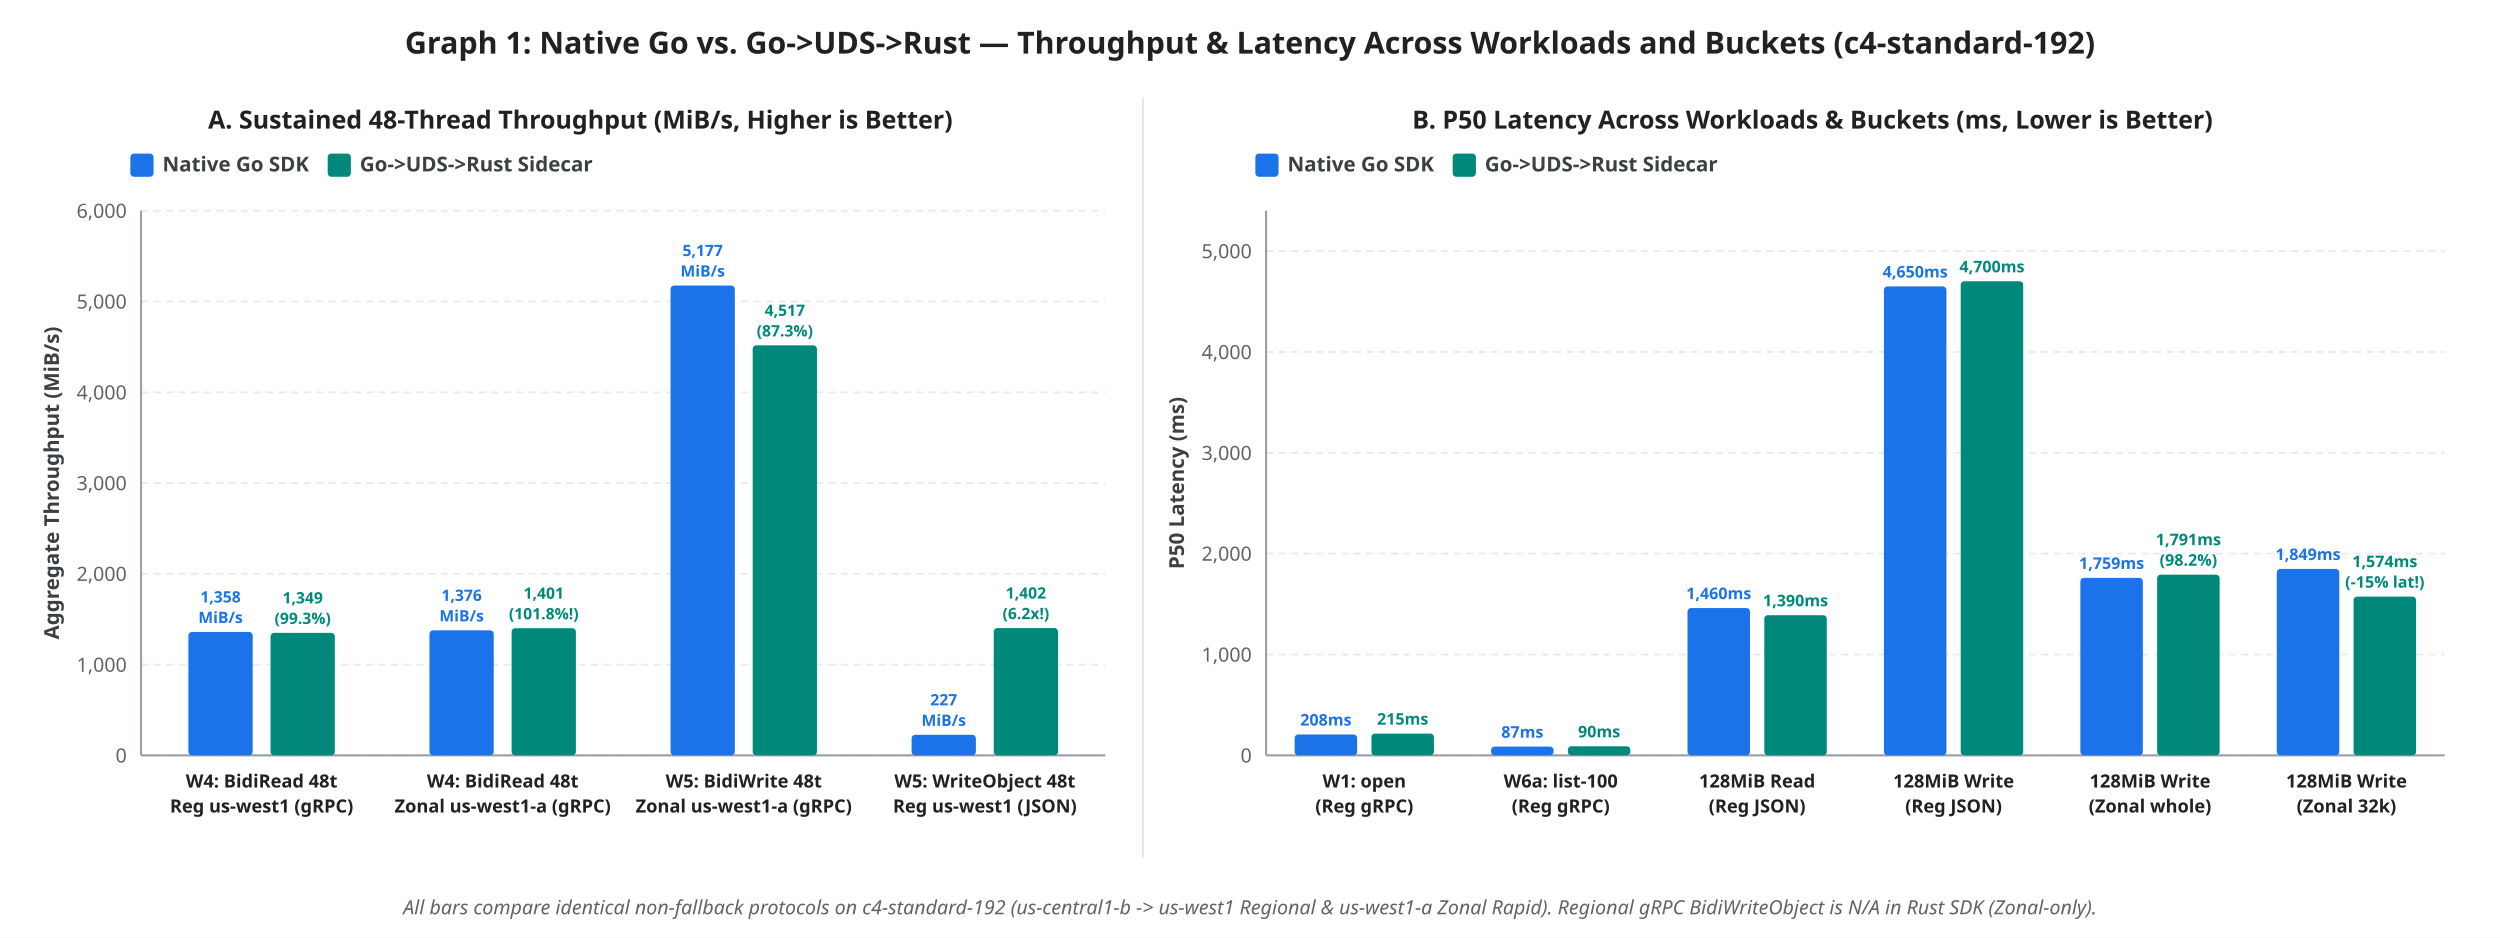
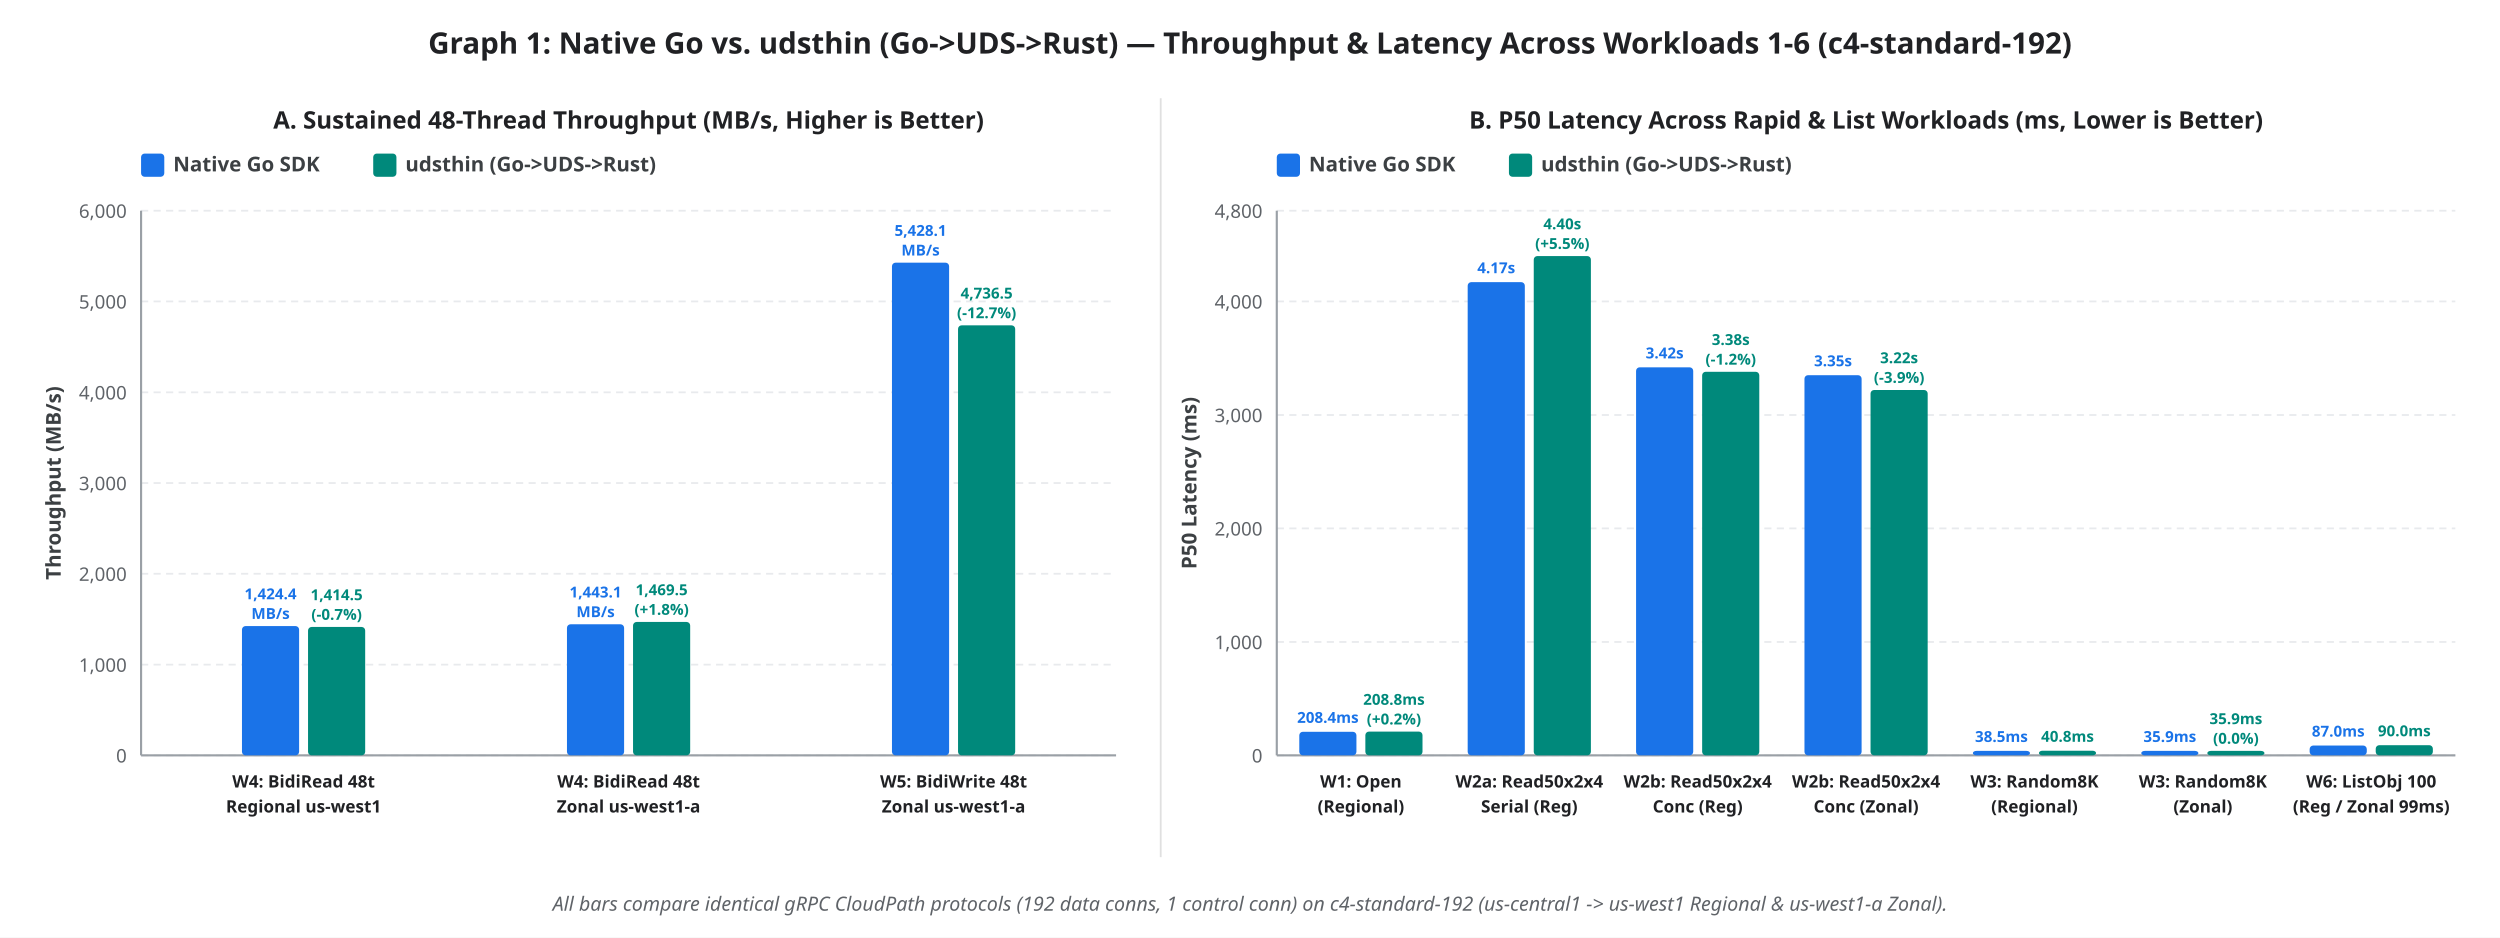
<svg xmlns="http://www.w3.org/2000/svg" width="1400" height="525" viewBox="0 0 1400 525">
  <rect width="1400" height="525" fill="#FFFFFF" />
-   <text x="700" y="30" text-anchor="middle" font-family="sans-serif" font-size="17" font-weight="bold" fill="#202124">Graph 1: Native Go vs. Go-&gt;UDS-&gt;Rust — Throughput &amp; Latency Across Workloads and Buckets (c4-standard-192)</text>
-   <line x1="640" y1="55" x2="640" y2="480" stroke="#E0E0E0" stroke-width="1" />
-   <text x="325.0" y="72" text-anchor="middle" font-family="sans-serif" font-size="14" font-weight="bold" fill="#202124">A. Sustained 48-Thread Throughput (MiB/s, Higher is Better)</text>
-   <rect x="73" y="86" width="13" height="13" rx="2" fill="#1A73E8" />
-   <text x="91" y="96" font-family="sans-serif" font-size="11.5" font-weight="600" fill="#3C4043">Native Go SDK</text>
-   <rect x="183.5" y="86" width="13" height="13" rx="2" fill="#00897B" />
-   <text x="201.5" y="96" font-family="sans-serif" font-size="11.5" font-weight="600" fill="#3C4043">Go-&gt;UDS-&gt;Rust Sidecar</text>
-   <line x1="79" y1="423.0" x2="619" y2="423.0" stroke="#E8EAED" stroke-width="1" stroke-dasharray="4,3" />
-   <text x="71" y="427.0" text-anchor="end" font-family="sans-serif" font-size="11" fill="#5F6368">0</text>
-   <line x1="79" y1="372.2" x2="619" y2="372.2" stroke="#E8EAED" stroke-width="1" stroke-dasharray="4,3" />
-   <text x="71" y="376.2" text-anchor="end" font-family="sans-serif" font-size="11" fill="#5F6368">1,000</text>
-   <line x1="79" y1="321.3" x2="619" y2="321.3" stroke="#E8EAED" stroke-width="1" stroke-dasharray="4,3" />
-   <text x="71" y="325.3" text-anchor="end" font-family="sans-serif" font-size="11" fill="#5F6368">2,000</text>
-   <line x1="79" y1="270.5" x2="619" y2="270.5" stroke="#E8EAED" stroke-width="1" stroke-dasharray="4,3" />
-   <text x="71" y="274.5" text-anchor="end" font-family="sans-serif" font-size="11" fill="#5F6368">3,000</text>
-   <line x1="79" y1="219.7" x2="619" y2="219.7" stroke="#E8EAED" stroke-width="1" stroke-dasharray="4,3" />
-   <text x="71" y="223.7" text-anchor="end" font-family="sans-serif" font-size="11" fill="#5F6368">4,000</text>
-   <line x1="79" y1="168.8" x2="619" y2="168.8" stroke="#E8EAED" stroke-width="1" stroke-dasharray="4,3" />
-   <text x="71" y="172.8" text-anchor="end" font-family="sans-serif" font-size="11" fill="#5F6368">5,000</text>
-   <line x1="79" y1="118.0" x2="619" y2="118.0" stroke="#E8EAED" stroke-width="1" stroke-dasharray="4,3" />
-   <text x="71" y="122.0" text-anchor="end" font-family="sans-serif" font-size="11" fill="#5F6368">6,000</text>
-   <line x1="79" y1="118" x2="79" y2="423" stroke="#9AA0A6" stroke-width="1.2" />
-   <line x1="79" y1="423" x2="619" y2="423" stroke="#9AA0A6" stroke-width="1.2" />
-   <text x="33" y="270.5" text-anchor="middle" font-family="sans-serif" font-size="11.5" font-weight="bold" fill="#3C4043" transform="rotate(-90 33 270.5)">Aggregate Throughput (MiB/s)</text>
-   <rect x="105.5" y="353.9" width="36.0" height="69.1" rx="2" fill="#1A73E8" />
-   <text x="123.5" y="337.4" text-anchor="middle" font-family="sans-serif" font-size="8.8" font-weight="bold" fill="#1A73E8">1,358</text>
-   <text x="123.5" y="348.9" text-anchor="middle" font-family="sans-serif" font-size="8.8" font-weight="bold" fill="#1A73E8">MiB/s</text>
-   <rect x="151.5" y="354.4" width="36.0" height="68.6" rx="2" fill="#00897B" />
-   <text x="169.5" y="337.9" text-anchor="middle" font-family="sans-serif" font-size="8.8" font-weight="bold" fill="#00897B">1,349</text>
-   <text x="169.5" y="349.4" text-anchor="middle" font-family="sans-serif" font-size="8.8" font-weight="bold" fill="#00897B">(99.3%)</text>
-   <text x="146.5" y="441" text-anchor="middle" font-family="sans-serif" font-size="10.2" font-weight="600" fill="#202124">W4: BidiRead 48t</text>
-   <text x="146.5" y="455" text-anchor="middle" font-family="sans-serif" font-size="10.2" font-weight="600" fill="#202124">Reg us-west1 (gRPC)</text>
-   <rect x="240.5" y="353.0" width="36.0" height="70.0" rx="2" fill="#1A73E8" />
-   <text x="258.5" y="336.5" text-anchor="middle" font-family="sans-serif" font-size="8.8" font-weight="bold" fill="#1A73E8">1,376</text>
-   <text x="258.5" y="348.0" text-anchor="middle" font-family="sans-serif" font-size="8.8" font-weight="bold" fill="#1A73E8">MiB/s</text>
-   <rect x="286.5" y="351.8" width="36.0" height="71.2" rx="2" fill="#00897B" />
-   <text x="304.5" y="335.3" text-anchor="middle" font-family="sans-serif" font-size="8.8" font-weight="bold" fill="#00897B">1,401</text>
-   <text x="304.5" y="346.8" text-anchor="middle" font-family="sans-serif" font-size="8.8" font-weight="bold" fill="#00897B">(101.8%!)</text>
-   <text x="281.5" y="441" text-anchor="middle" font-family="sans-serif" font-size="10.2" font-weight="600" fill="#202124">W4: BidiRead 48t</text>
-   <text x="281.5" y="455" text-anchor="middle" font-family="sans-serif" font-size="10.2" font-weight="600" fill="#202124">Zonal us-west1-a (gRPC)</text>
-   <rect x="375.5" y="159.9" width="36.0" height="263.1" rx="2" fill="#1A73E8" />
-   <text x="393.5" y="143.4" text-anchor="middle" font-family="sans-serif" font-size="8.8" font-weight="bold" fill="#1A73E8">5,177</text>
-   <text x="393.5" y="154.9" text-anchor="middle" font-family="sans-serif" font-size="8.8" font-weight="bold" fill="#1A73E8">MiB/s</text>
-   <rect x="421.5" y="193.4" width="36.0" height="229.6" rx="2" fill="#00897B" />
-   <text x="439.5" y="176.9" text-anchor="middle" font-family="sans-serif" font-size="8.8" font-weight="bold" fill="#00897B">4,517</text>
-   <text x="439.5" y="188.4" text-anchor="middle" font-family="sans-serif" font-size="8.8" font-weight="bold" fill="#00897B">(87.3%)</text>
-   <text x="416.5" y="441" text-anchor="middle" font-family="sans-serif" font-size="10.2" font-weight="600" fill="#202124">W5: BidiWrite 48t</text>
-   <text x="416.5" y="455" text-anchor="middle" font-family="sans-serif" font-size="10.2" font-weight="600" fill="#202124">Zonal us-west1-a (gRPC)</text>
-   <rect x="510.5" y="411.5" width="36.0" height="11.5" rx="2" fill="#1A73E8" />
-   <text x="528.5" y="395.0" text-anchor="middle" font-family="sans-serif" font-size="8.8" font-weight="bold" fill="#1A73E8">227</text>
-   <text x="528.5" y="406.5" text-anchor="middle" font-family="sans-serif" font-size="8.8" font-weight="bold" fill="#1A73E8">MiB/s</text>
-   <rect x="556.5" y="351.7" width="36.0" height="71.3" rx="2" fill="#00897B" />
-   <text x="574.5" y="335.2" text-anchor="middle" font-family="sans-serif" font-size="8.8" font-weight="bold" fill="#00897B">1,402</text>
-   <text x="574.5" y="346.7" text-anchor="middle" font-family="sans-serif" font-size="8.8" font-weight="bold" fill="#00897B">(6.2x!)</text>
-   <text x="551.5" y="441" text-anchor="middle" font-family="sans-serif" font-size="10.2" font-weight="600" fill="#202124">W5: WriteObject 48t</text>
-   <text x="551.5" y="455" text-anchor="middle" font-family="sans-serif" font-size="10.2" font-weight="600" fill="#202124">Reg us-west1 (JSON)</text>
-   <text x="1015.0" y="72" text-anchor="middle" font-family="sans-serif" font-size="14" font-weight="bold" fill="#202124">B. P50 Latency Across Workloads &amp; Buckets (ms, Lower is Better)</text>
-   <rect x="703" y="86" width="13" height="13" rx="2" fill="#1A73E8" />
-   <text x="721" y="96" font-family="sans-serif" font-size="11.5" font-weight="600" fill="#3C4043">Native Go SDK</text>
-   <rect x="813.5" y="86" width="13" height="13" rx="2" fill="#00897B" />
-   <text x="831.5" y="96" font-family="sans-serif" font-size="11.5" font-weight="600" fill="#3C4043">Go-&gt;UDS-&gt;Rust Sidecar</text>
-   <line x1="709" y1="423.0" x2="1369" y2="423.0" stroke="#E8EAED" stroke-width="1" stroke-dasharray="4,3" />
-   <text x="701" y="427.0" text-anchor="end" font-family="sans-serif" font-size="11" fill="#5F6368">0</text>
-   <line x1="709" y1="366.5" x2="1369" y2="366.5" stroke="#E8EAED" stroke-width="1" stroke-dasharray="4,3" />
-   <text x="701" y="370.5" text-anchor="end" font-family="sans-serif" font-size="11" fill="#5F6368">1,000</text>
-   <line x1="709" y1="310.0" x2="1369" y2="310.0" stroke="#E8EAED" stroke-width="1" stroke-dasharray="4,3" />
-   <text x="701" y="314.0" text-anchor="end" font-family="sans-serif" font-size="11" fill="#5F6368">2,000</text>
-   <line x1="709" y1="253.6" x2="1369" y2="253.6" stroke="#E8EAED" stroke-width="1" stroke-dasharray="4,3" />
-   <text x="701" y="257.6" text-anchor="end" font-family="sans-serif" font-size="11" fill="#5F6368">3,000</text>
-   <line x1="709" y1="197.1" x2="1369" y2="197.1" stroke="#E8EAED" stroke-width="1" stroke-dasharray="4,3" />
-   <text x="701" y="201.1" text-anchor="end" font-family="sans-serif" font-size="11" fill="#5F6368">4,000</text>
-   <line x1="709" y1="140.6" x2="1369" y2="140.6" stroke="#E8EAED" stroke-width="1" stroke-dasharray="4,3" />
-   <text x="701" y="144.6" text-anchor="end" font-family="sans-serif" font-size="11" fill="#5F6368">5,000</text>
-   <line x1="709" y1="118" x2="709" y2="423" stroke="#9AA0A6" stroke-width="1.2" />
-   <line x1="709" y1="423" x2="1369" y2="423" stroke="#9AA0A6" stroke-width="1.2" />
-   <text x="663" y="270.5" text-anchor="middle" font-family="sans-serif" font-size="11.5" font-weight="bold" fill="#3C4043" transform="rotate(-90 663 270.5)">P50 Latency (ms)</text>
-   <rect x="725.0" y="411.3" width="35.0" height="11.7" rx="2" fill="#1A73E8" />
-   <text x="742.5" y="406.3" text-anchor="middle" font-family="sans-serif" font-size="9.0" font-weight="bold" fill="#1A73E8">208ms</text>
-   <rect x="768.0" y="410.8" width="35.0" height="12.2" rx="2" fill="#00897B" />
-   <text x="785.5" y="405.8" text-anchor="middle" font-family="sans-serif" font-size="9.0" font-weight="bold" fill="#00897B">215ms</text>
-   <text x="764.0" y="441" text-anchor="middle" font-family="sans-serif" font-size="10.2" font-weight="600" fill="#202124">W1: open</text>
-   <text x="764.0" y="455" text-anchor="middle" font-family="sans-serif" font-size="10.2" font-weight="600" fill="#202124">(Reg gRPC)</text>
-   <rect x="835.0" y="418.1" width="35.0" height="4.9" rx="2" fill="#1A73E8" />
-   <text x="852.5" y="413.1" text-anchor="middle" font-family="sans-serif" font-size="9.0" font-weight="bold" fill="#1A73E8">87ms</text>
-   <rect x="878.0" y="417.9" width="35.0" height="5.1" rx="2" fill="#00897B" />
-   <text x="895.5" y="412.9" text-anchor="middle" font-family="sans-serif" font-size="9.0" font-weight="bold" fill="#00897B">90ms</text>
-   <text x="874.0" y="441" text-anchor="middle" font-family="sans-serif" font-size="10.2" font-weight="600" fill="#202124">W6a: list-100</text>
-   <text x="874.0" y="455" text-anchor="middle" font-family="sans-serif" font-size="10.2" font-weight="600" fill="#202124">(Reg gRPC)</text>
-   <rect x="945.0" y="340.5" width="35.0" height="82.5" rx="2" fill="#1A73E8" />
-   <text x="962.5" y="335.5" text-anchor="middle" font-family="sans-serif" font-size="9.0" font-weight="bold" fill="#1A73E8">1,460ms</text>
-   <rect x="988.0" y="344.5" width="35.0" height="78.5" rx="2" fill="#00897B" />
-   <text x="1005.5" y="339.5" text-anchor="middle" font-family="sans-serif" font-size="9.0" font-weight="bold" fill="#00897B">1,390ms</text>
-   <text x="984.0" y="441" text-anchor="middle" font-family="sans-serif" font-size="10.2" font-weight="600" fill="#202124">128MiB Read</text>
-   <text x="984.0" y="455" text-anchor="middle" font-family="sans-serif" font-size="10.2" font-weight="600" fill="#202124">(Reg JSON)</text>
-   <rect x="1055.0" y="160.4" width="35.0" height="262.6" rx="2" fill="#1A73E8" />
-   <text x="1072.5" y="155.4" text-anchor="middle" font-family="sans-serif" font-size="9.0" font-weight="bold" fill="#1A73E8">4,650ms</text>
-   <rect x="1098.0" y="157.5" width="35.0" height="265.5" rx="2" fill="#00897B" />
-   <text x="1115.5" y="152.5" text-anchor="middle" font-family="sans-serif" font-size="9.0" font-weight="bold" fill="#00897B">4,700ms</text>
-   <text x="1094.0" y="441" text-anchor="middle" font-family="sans-serif" font-size="10.2" font-weight="600" fill="#202124">128MiB Write</text>
-   <text x="1094.0" y="455" text-anchor="middle" font-family="sans-serif" font-size="10.2" font-weight="600" fill="#202124">(Reg JSON)</text>
-   <rect x="1165.0" y="323.6" width="35.0" height="99.4" rx="2" fill="#1A73E8" />
-   <text x="1182.5" y="318.6" text-anchor="middle" font-family="sans-serif" font-size="9.0" font-weight="bold" fill="#1A73E8">1,759ms</text>
-   <rect x="1208.0" y="321.8" width="35.0" height="101.2" rx="2" fill="#00897B" />
-   <text x="1225.5" y="305.3" text-anchor="middle" font-family="sans-serif" font-size="9.0" font-weight="bold" fill="#00897B">1,791ms</text>
-   <text x="1225.5" y="316.8" text-anchor="middle" font-family="sans-serif" font-size="9.0" font-weight="bold" fill="#00897B">(98.2%)</text>
-   <text x="1204.0" y="441" text-anchor="middle" font-family="sans-serif" font-size="10.2" font-weight="600" fill="#202124">128MiB Write</text>
-   <text x="1204.0" y="455" text-anchor="middle" font-family="sans-serif" font-size="10.2" font-weight="600" fill="#202124">(Zonal whole)</text>
-   <rect x="1275.0" y="318.6" width="35.0" height="104.4" rx="2" fill="#1A73E8" />
-   <text x="1292.5" y="313.6" text-anchor="middle" font-family="sans-serif" font-size="9.0" font-weight="bold" fill="#1A73E8">1,849ms</text>
-   <rect x="1318.0" y="334.1" width="35.0" height="88.9" rx="2" fill="#00897B" />
-   <text x="1335.5" y="317.6" text-anchor="middle" font-family="sans-serif" font-size="9.0" font-weight="bold" fill="#00897B">1,574ms</text>
-   <text x="1335.5" y="329.1" text-anchor="middle" font-family="sans-serif" font-size="9.0" font-weight="bold" fill="#00897B">(-15% lat!)</text>
-   <text x="1314.0" y="441" text-anchor="middle" font-family="sans-serif" font-size="10.2" font-weight="600" fill="#202124">128MiB Write</text>
-   <text x="1314.0" y="455" text-anchor="middle" font-family="sans-serif" font-size="10.2" font-weight="600" fill="#202124">(Zonal 32k)</text>
-   <text x="700" y="512" text-anchor="middle" font-family="sans-serif" font-size="11" font-style="italic" fill="#5F6368">All bars compare identical non-fallback protocols on c4-standard-192 (us-central1-b -&gt; us-west1 Regional &amp; us-west1-a Zonal Rapid). Regional gRPC BidiWriteObject is N/A in Rust SDK (Zonal-only).</text>
+   <text x="700" y="30" text-anchor="middle" font-family="sans-serif" font-size="16.5" font-weight="bold" fill="#202124">Graph 1: Native Go vs. udsthin (Go-&gt;UDS-&gt;Rust) — Throughput &amp; Latency Across Workloads 1-6 (c4-standard-192)</text>
+   <line x1="650" y1="55" x2="650" y2="480" stroke="#E0E0E0" stroke-width="1" />
+   <text x="352.0" y="72" text-anchor="middle" font-family="sans-serif" font-size="13.5" font-weight="bold" fill="#202124">A. Sustained 48-Thread Throughput (MB/s, Higher is Better)</text>
+   <rect x="79" y="86" width="13" height="13" rx="2" fill="#1A73E8" />
+   <text x="97" y="96" font-family="sans-serif" font-size="11.5" font-weight="600" fill="#3C4043">Native Go SDK</text>
+   <rect x="209" y="86" width="13" height="13" rx="2" fill="#00897B" />
+   <text x="227" y="96" font-family="sans-serif" font-size="11.5" font-weight="600" fill="#3C4043">udsthin (Go-&gt;UDS-&gt;Rust)</text>
+   <line x1="79" y1="423.0" x2="625" y2="423.0" stroke="#E8EAED" stroke-width="1" stroke-dasharray="4,3" />
+   <text x="71" y="427.0" text-anchor="end" font-family="sans-serif" font-size="10.5" fill="#5F6368">0</text>
+   <line x1="79" y1="372.2" x2="625" y2="372.2" stroke="#E8EAED" stroke-width="1" stroke-dasharray="4,3" />
+   <text x="71" y="376.2" text-anchor="end" font-family="sans-serif" font-size="10.5" fill="#5F6368">1,000</text>
+   <line x1="79" y1="321.3" x2="625" y2="321.3" stroke="#E8EAED" stroke-width="1" stroke-dasharray="4,3" />
+   <text x="71" y="325.3" text-anchor="end" font-family="sans-serif" font-size="10.5" fill="#5F6368">2,000</text>
+   <line x1="79" y1="270.5" x2="625" y2="270.5" stroke="#E8EAED" stroke-width="1" stroke-dasharray="4,3" />
+   <text x="71" y="274.5" text-anchor="end" font-family="sans-serif" font-size="10.5" fill="#5F6368">3,000</text>
+   <line x1="79" y1="219.7" x2="625" y2="219.7" stroke="#E8EAED" stroke-width="1" stroke-dasharray="4,3" />
+   <text x="71" y="223.7" text-anchor="end" font-family="sans-serif" font-size="10.5" fill="#5F6368">4,000</text>
+   <line x1="79" y1="168.8" x2="625" y2="168.8" stroke="#E8EAED" stroke-width="1" stroke-dasharray="4,3" />
+   <text x="71" y="172.8" text-anchor="end" font-family="sans-serif" font-size="10.5" fill="#5F6368">5,000</text>
+   <line x1="79" y1="118.0" x2="625" y2="118.0" stroke="#E8EAED" stroke-width="1" stroke-dasharray="4,3" />
+   <text x="71" y="122.0" text-anchor="end" font-family="sans-serif" font-size="10.5" fill="#5F6368">6,000</text>
+   <line x1="79" y1="118.0" x2="79" y2="423.0" stroke="#9AA0A6" stroke-width="1.2" />
+   <line x1="79" y1="423.0" x2="625" y2="423.0" stroke="#9AA0A6" stroke-width="1.2" />
+   <text x="34" y="270.5" text-anchor="middle" font-family="sans-serif" font-size="11.5" font-weight="bold" fill="#3C4043" transform="rotate(-90 34 270.5)">Throughput (MB/s)</text>
+   <rect x="135.5" y="350.6" width="32.0" height="72.4" rx="2" fill="#1A73E8" />
+   <text x="151.5" y="335.6" text-anchor="middle" font-family="sans-serif" font-size="8.5" font-weight="bold" fill="#1A73E8">1,424.4</text>
+   <text x="151.5" y="346.6" text-anchor="middle" font-family="sans-serif" font-size="8.5" font-weight="bold" fill="#1A73E8">MB/s</text>
+   <rect x="172.5" y="351.1" width="32.0" height="71.9" rx="2" fill="#00897B" />
+   <text x="188.5" y="336.1" text-anchor="middle" font-family="sans-serif" font-size="8.5" font-weight="bold" fill="#00897B">1,414.5</text>
+   <text x="188.5" y="347.1" text-anchor="middle" font-family="sans-serif" font-size="8.5" font-weight="bold" fill="#00897B">(-0.7%)</text>
+   <text x="170.0" y="441" text-anchor="middle" font-family="sans-serif" font-size="9.6" font-weight="600" fill="#202124">W4: BidiRead 48t</text>
+   <text x="170.0" y="455" text-anchor="middle" font-family="sans-serif" font-size="9.6" font-weight="600" fill="#202124">Regional us-west1</text>
+   <rect x="317.5" y="349.6" width="32.0" height="73.4" rx="2" fill="#1A73E8" />
+   <text x="333.5" y="334.6" text-anchor="middle" font-family="sans-serif" font-size="8.5" font-weight="bold" fill="#1A73E8">1,443.1</text>
+   <text x="333.5" y="345.6" text-anchor="middle" font-family="sans-serif" font-size="8.5" font-weight="bold" fill="#1A73E8">MB/s</text>
+   <rect x="354.5" y="348.3" width="32.0" height="74.7" rx="2" fill="#00897B" />
+   <text x="370.5" y="333.3" text-anchor="middle" font-family="sans-serif" font-size="8.5" font-weight="bold" fill="#00897B">1,469.5</text>
+   <text x="370.5" y="344.3" text-anchor="middle" font-family="sans-serif" font-size="8.5" font-weight="bold" fill="#00897B">(+1.8%)</text>
+   <text x="352.0" y="441" text-anchor="middle" font-family="sans-serif" font-size="9.6" font-weight="600" fill="#202124">W4: BidiRead 48t</text>
+   <text x="352.0" y="455" text-anchor="middle" font-family="sans-serif" font-size="9.6" font-weight="600" fill="#202124">Zonal us-west1-a</text>
+   <rect x="499.5" y="147.1" width="32.0" height="275.9" rx="2" fill="#1A73E8" />
+   <text x="515.5" y="132.1" text-anchor="middle" font-family="sans-serif" font-size="8.5" font-weight="bold" fill="#1A73E8">5,428.1</text>
+   <text x="515.5" y="143.1" text-anchor="middle" font-family="sans-serif" font-size="8.5" font-weight="bold" fill="#1A73E8">MB/s</text>
+   <rect x="536.5" y="182.2" width="32.0" height="240.8" rx="2" fill="#00897B" />
+   <text x="552.5" y="167.2" text-anchor="middle" font-family="sans-serif" font-size="8.5" font-weight="bold" fill="#00897B">4,736.5</text>
+   <text x="552.5" y="178.2" text-anchor="middle" font-family="sans-serif" font-size="8.5" font-weight="bold" fill="#00897B">(-12.7%)</text>
+   <text x="534.0" y="441" text-anchor="middle" font-family="sans-serif" font-size="9.6" font-weight="600" fill="#202124">W5: BidiWrite 48t</text>
+   <text x="534.0" y="455" text-anchor="middle" font-family="sans-serif" font-size="9.6" font-weight="600" fill="#202124">Zonal us-west1-a</text>
+   <text x="1045.0" y="72" text-anchor="middle" font-family="sans-serif" font-size="13.5" font-weight="bold" fill="#202124">B. P50 Latency Across Rapid &amp; List Workloads (ms, Lower is Better)</text>
+   <rect x="715" y="86" width="13" height="13" rx="2" fill="#1A73E8" />
+   <text x="733" y="96" font-family="sans-serif" font-size="11.5" font-weight="600" fill="#3C4043">Native Go SDK</text>
+   <rect x="845" y="86" width="13" height="13" rx="2" fill="#00897B" />
+   <text x="863" y="96" font-family="sans-serif" font-size="11.5" font-weight="600" fill="#3C4043">udsthin (Go-&gt;UDS-&gt;Rust)</text>
+   <line x1="715" y1="423.0" x2="1375" y2="423.0" stroke="#E8EAED" stroke-width="1" stroke-dasharray="4,3" />
+   <text x="707" y="427.0" text-anchor="end" font-family="sans-serif" font-size="10.5" fill="#5F6368">0</text>
+   <line x1="715" y1="359.5" x2="1375" y2="359.5" stroke="#E8EAED" stroke-width="1" stroke-dasharray="4,3" />
+   <text x="707" y="363.5" text-anchor="end" font-family="sans-serif" font-size="10.5" fill="#5F6368">1,000</text>
+   <line x1="715" y1="295.9" x2="1375" y2="295.9" stroke="#E8EAED" stroke-width="1" stroke-dasharray="4,3" />
+   <text x="707" y="299.9" text-anchor="end" font-family="sans-serif" font-size="10.5" fill="#5F6368">2,000</text>
+   <line x1="715" y1="232.4" x2="1375" y2="232.4" stroke="#E8EAED" stroke-width="1" stroke-dasharray="4,3" />
+   <text x="707" y="236.4" text-anchor="end" font-family="sans-serif" font-size="10.5" fill="#5F6368">3,000</text>
+   <line x1="715" y1="168.8" x2="1375" y2="168.8" stroke="#E8EAED" stroke-width="1" stroke-dasharray="4,3" />
+   <text x="707" y="172.8" text-anchor="end" font-family="sans-serif" font-size="10.5" fill="#5F6368">4,000</text>
+   <line x1="715" y1="118.0" x2="1375" y2="118.0" stroke="#E8EAED" stroke-width="1" stroke-dasharray="4,3" />
+   <text x="707" y="122.0" text-anchor="end" font-family="sans-serif" font-size="10.5" fill="#5F6368">4,800</text>
+   <line x1="715" y1="118.0" x2="715" y2="423.0" stroke="#9AA0A6" stroke-width="1.2" />
+   <line x1="715" y1="423.0" x2="1375" y2="423.0" stroke="#9AA0A6" stroke-width="1.2" />
+   <text x="670" y="270.5" text-anchor="middle" font-family="sans-serif" font-size="11.5" font-weight="bold" fill="#3C4043" transform="rotate(-90 670 270.5)">P50 Latency (ms)</text>
+   <rect x="727.6" y="409.8" width="32.0" height="13.2" rx="2" fill="#1A73E8" />
+   <text x="743.6" y="404.8" text-anchor="middle" font-family="sans-serif" font-size="8.5" font-weight="bold" fill="#1A73E8">208.4ms</text>
+   <rect x="764.6" y="409.7" width="32.0" height="13.3" rx="2" fill="#00897B" />
+   <text x="780.6" y="394.7" text-anchor="middle" font-family="sans-serif" font-size="8.5" font-weight="bold" fill="#00897B">208.8ms</text>
+   <text x="780.6" y="405.7" text-anchor="middle" font-family="sans-serif" font-size="8.5" font-weight="bold" fill="#00897B">(+0.2%)</text>
+   <text x="762.1" y="441" text-anchor="middle" font-family="sans-serif" font-size="9.6" font-weight="600" fill="#202124">W1: Open</text>
+   <text x="762.1" y="455" text-anchor="middle" font-family="sans-serif" font-size="9.6" font-weight="600" fill="#202124">(Regional)</text>
+   <rect x="821.9" y="158.0" width="32.0" height="265.0" rx="2" fill="#1A73E8" />
+   <text x="837.9" y="153.0" text-anchor="middle" font-family="sans-serif" font-size="8.5" font-weight="bold" fill="#1A73E8">4.17s</text>
+   <rect x="858.9" y="143.4" width="32.0" height="279.6" rx="2" fill="#00897B" />
+   <text x="874.9" y="128.4" text-anchor="middle" font-family="sans-serif" font-size="8.5" font-weight="bold" fill="#00897B">4.40s</text>
+   <text x="874.9" y="139.4" text-anchor="middle" font-family="sans-serif" font-size="8.5" font-weight="bold" fill="#00897B">(+5.5%)</text>
+   <text x="856.4" y="441" text-anchor="middle" font-family="sans-serif" font-size="9.6" font-weight="600" fill="#202124">W2a: Read50x2x4</text>
+   <text x="856.4" y="455" text-anchor="middle" font-family="sans-serif" font-size="9.6" font-weight="600" fill="#202124">Serial (Reg)</text>
+   <rect x="916.2" y="205.7" width="32.0" height="217.3" rx="2" fill="#1A73E8" />
+   <text x="932.2" y="200.7" text-anchor="middle" font-family="sans-serif" font-size="8.5" font-weight="bold" fill="#1A73E8">3.42s</text>
+   <rect x="953.2" y="208.2" width="32.0" height="214.8" rx="2" fill="#00897B" />
+   <text x="969.2" y="193.2" text-anchor="middle" font-family="sans-serif" font-size="8.5" font-weight="bold" fill="#00897B">3.38s</text>
+   <text x="969.2" y="204.2" text-anchor="middle" font-family="sans-serif" font-size="8.5" font-weight="bold" fill="#00897B">(-1.2%)</text>
+   <text x="950.7" y="441" text-anchor="middle" font-family="sans-serif" font-size="9.6" font-weight="600" fill="#202124">W2b: Read50x2x4</text>
+   <text x="950.7" y="455" text-anchor="middle" font-family="sans-serif" font-size="9.6" font-weight="600" fill="#202124">Conc (Reg)</text>
+   <rect x="1010.5" y="210.1" width="32.0" height="212.9" rx="2" fill="#1A73E8" />
+   <text x="1026.5" y="205.1" text-anchor="middle" font-family="sans-serif" font-size="8.5" font-weight="bold" fill="#1A73E8">3.35s</text>
+   <rect x="1047.5" y="218.4" width="32.0" height="204.6" rx="2" fill="#00897B" />
+   <text x="1063.5" y="203.4" text-anchor="middle" font-family="sans-serif" font-size="8.5" font-weight="bold" fill="#00897B">3.22s</text>
+   <text x="1063.5" y="214.4" text-anchor="middle" font-family="sans-serif" font-size="8.5" font-weight="bold" fill="#00897B">(-3.9%)</text>
+   <text x="1045.0" y="441" text-anchor="middle" font-family="sans-serif" font-size="9.6" font-weight="600" fill="#202124">W2b: Read50x2x4</text>
+   <text x="1045.0" y="455" text-anchor="middle" font-family="sans-serif" font-size="9.6" font-weight="600" fill="#202124">Conc (Zonal)</text>
+   <rect x="1104.8" y="420.5" width="32.0" height="2.5" rx="2" fill="#1A73E8" />
+   <text x="1120.8" y="415.5" text-anchor="middle" font-family="sans-serif" font-size="8.5" font-weight="bold" fill="#1A73E8">38.5ms</text>
+   <rect x="1141.8" y="420.4" width="32.0" height="2.6" rx="2" fill="#00897B" />
+   <text x="1157.8" y="415.4" text-anchor="middle" font-family="sans-serif" font-size="8.5" font-weight="bold" fill="#00897B">40.8ms</text>
+   <text x="1139.3" y="441" text-anchor="middle" font-family="sans-serif" font-size="9.6" font-weight="600" fill="#202124">W3: Random8K</text>
+   <text x="1139.3" y="455" text-anchor="middle" font-family="sans-serif" font-size="9.6" font-weight="600" fill="#202124">(Regional)</text>
+   <rect x="1199.1" y="420.5" width="32.0" height="2.5" rx="2" fill="#1A73E8" />
+   <text x="1215.1" y="415.5" text-anchor="middle" font-family="sans-serif" font-size="8.5" font-weight="bold" fill="#1A73E8">35.9ms</text>
+   <rect x="1236.1" y="420.5" width="32.0" height="2.5" rx="2" fill="#00897B" />
+   <text x="1252.1" y="405.5" text-anchor="middle" font-family="sans-serif" font-size="8.5" font-weight="bold" fill="#00897B">35.9ms</text>
+   <text x="1252.1" y="416.5" text-anchor="middle" font-family="sans-serif" font-size="8.5" font-weight="bold" fill="#00897B">(0.0%)</text>
+   <text x="1233.6" y="441" text-anchor="middle" font-family="sans-serif" font-size="9.6" font-weight="600" fill="#202124">W3: Random8K</text>
+   <text x="1233.6" y="455" text-anchor="middle" font-family="sans-serif" font-size="9.6" font-weight="600" fill="#202124">(Zonal)</text>
+   <rect x="1293.4" y="417.5" width="32.0" height="5.5" rx="2" fill="#1A73E8" />
+   <text x="1309.4" y="412.5" text-anchor="middle" font-family="sans-serif" font-size="8.5" font-weight="bold" fill="#1A73E8">87.0ms</text>
+   <rect x="1330.4" y="417.3" width="32.0" height="5.7" rx="2" fill="#00897B" />
+   <text x="1346.4" y="412.3" text-anchor="middle" font-family="sans-serif" font-size="8.5" font-weight="bold" fill="#00897B">90.0ms</text>
+   <text x="1327.9" y="441" text-anchor="middle" font-family="sans-serif" font-size="9.6" font-weight="600" fill="#202124">W6: ListObj 100</text>
+   <text x="1327.9" y="455" text-anchor="middle" font-family="sans-serif" font-size="9.6" font-weight="600" fill="#202124">(Reg / Zonal 99ms)</text>
+   <text x="700" y="510" text-anchor="middle" font-family="sans-serif" font-size="11" font-style="italic" fill="#5F6368">All bars compare identical gRPC CloudPath protocols (192 data conns, 1 control conn) on c4-standard-192 (us-central1 -&gt; us-west1 Regional &amp; us-west1-a Zonal).</text>
</svg>
